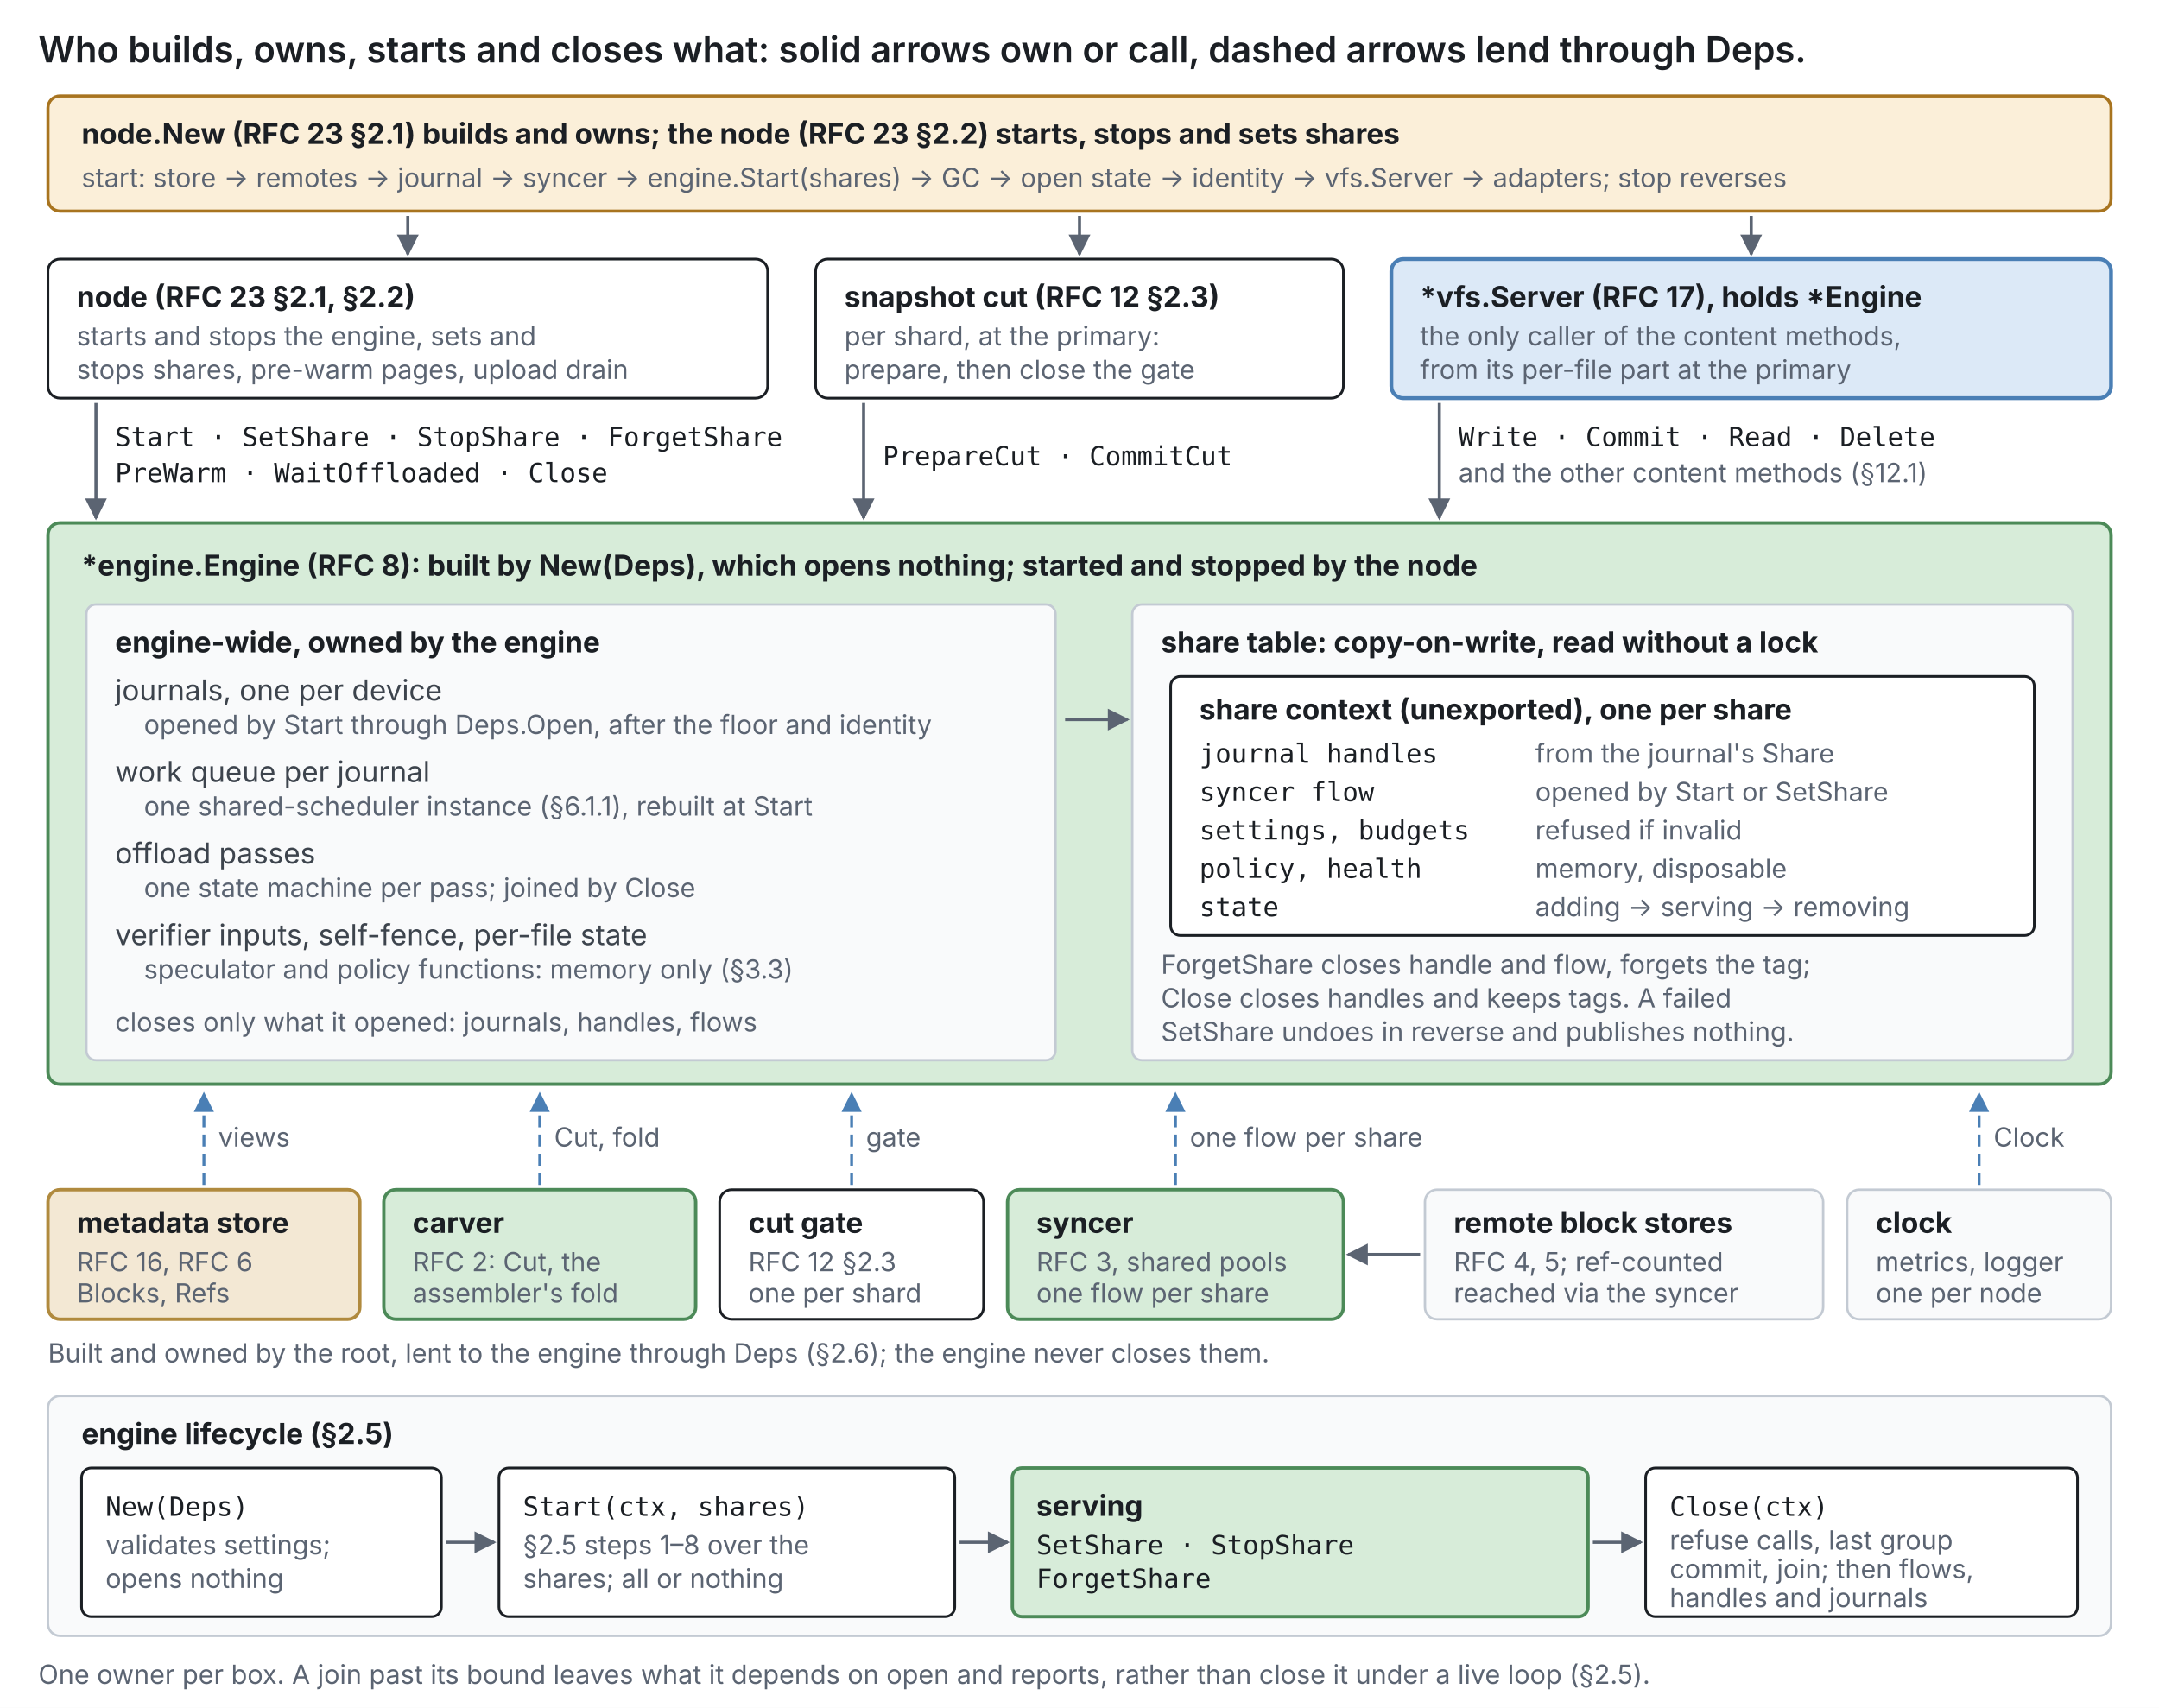
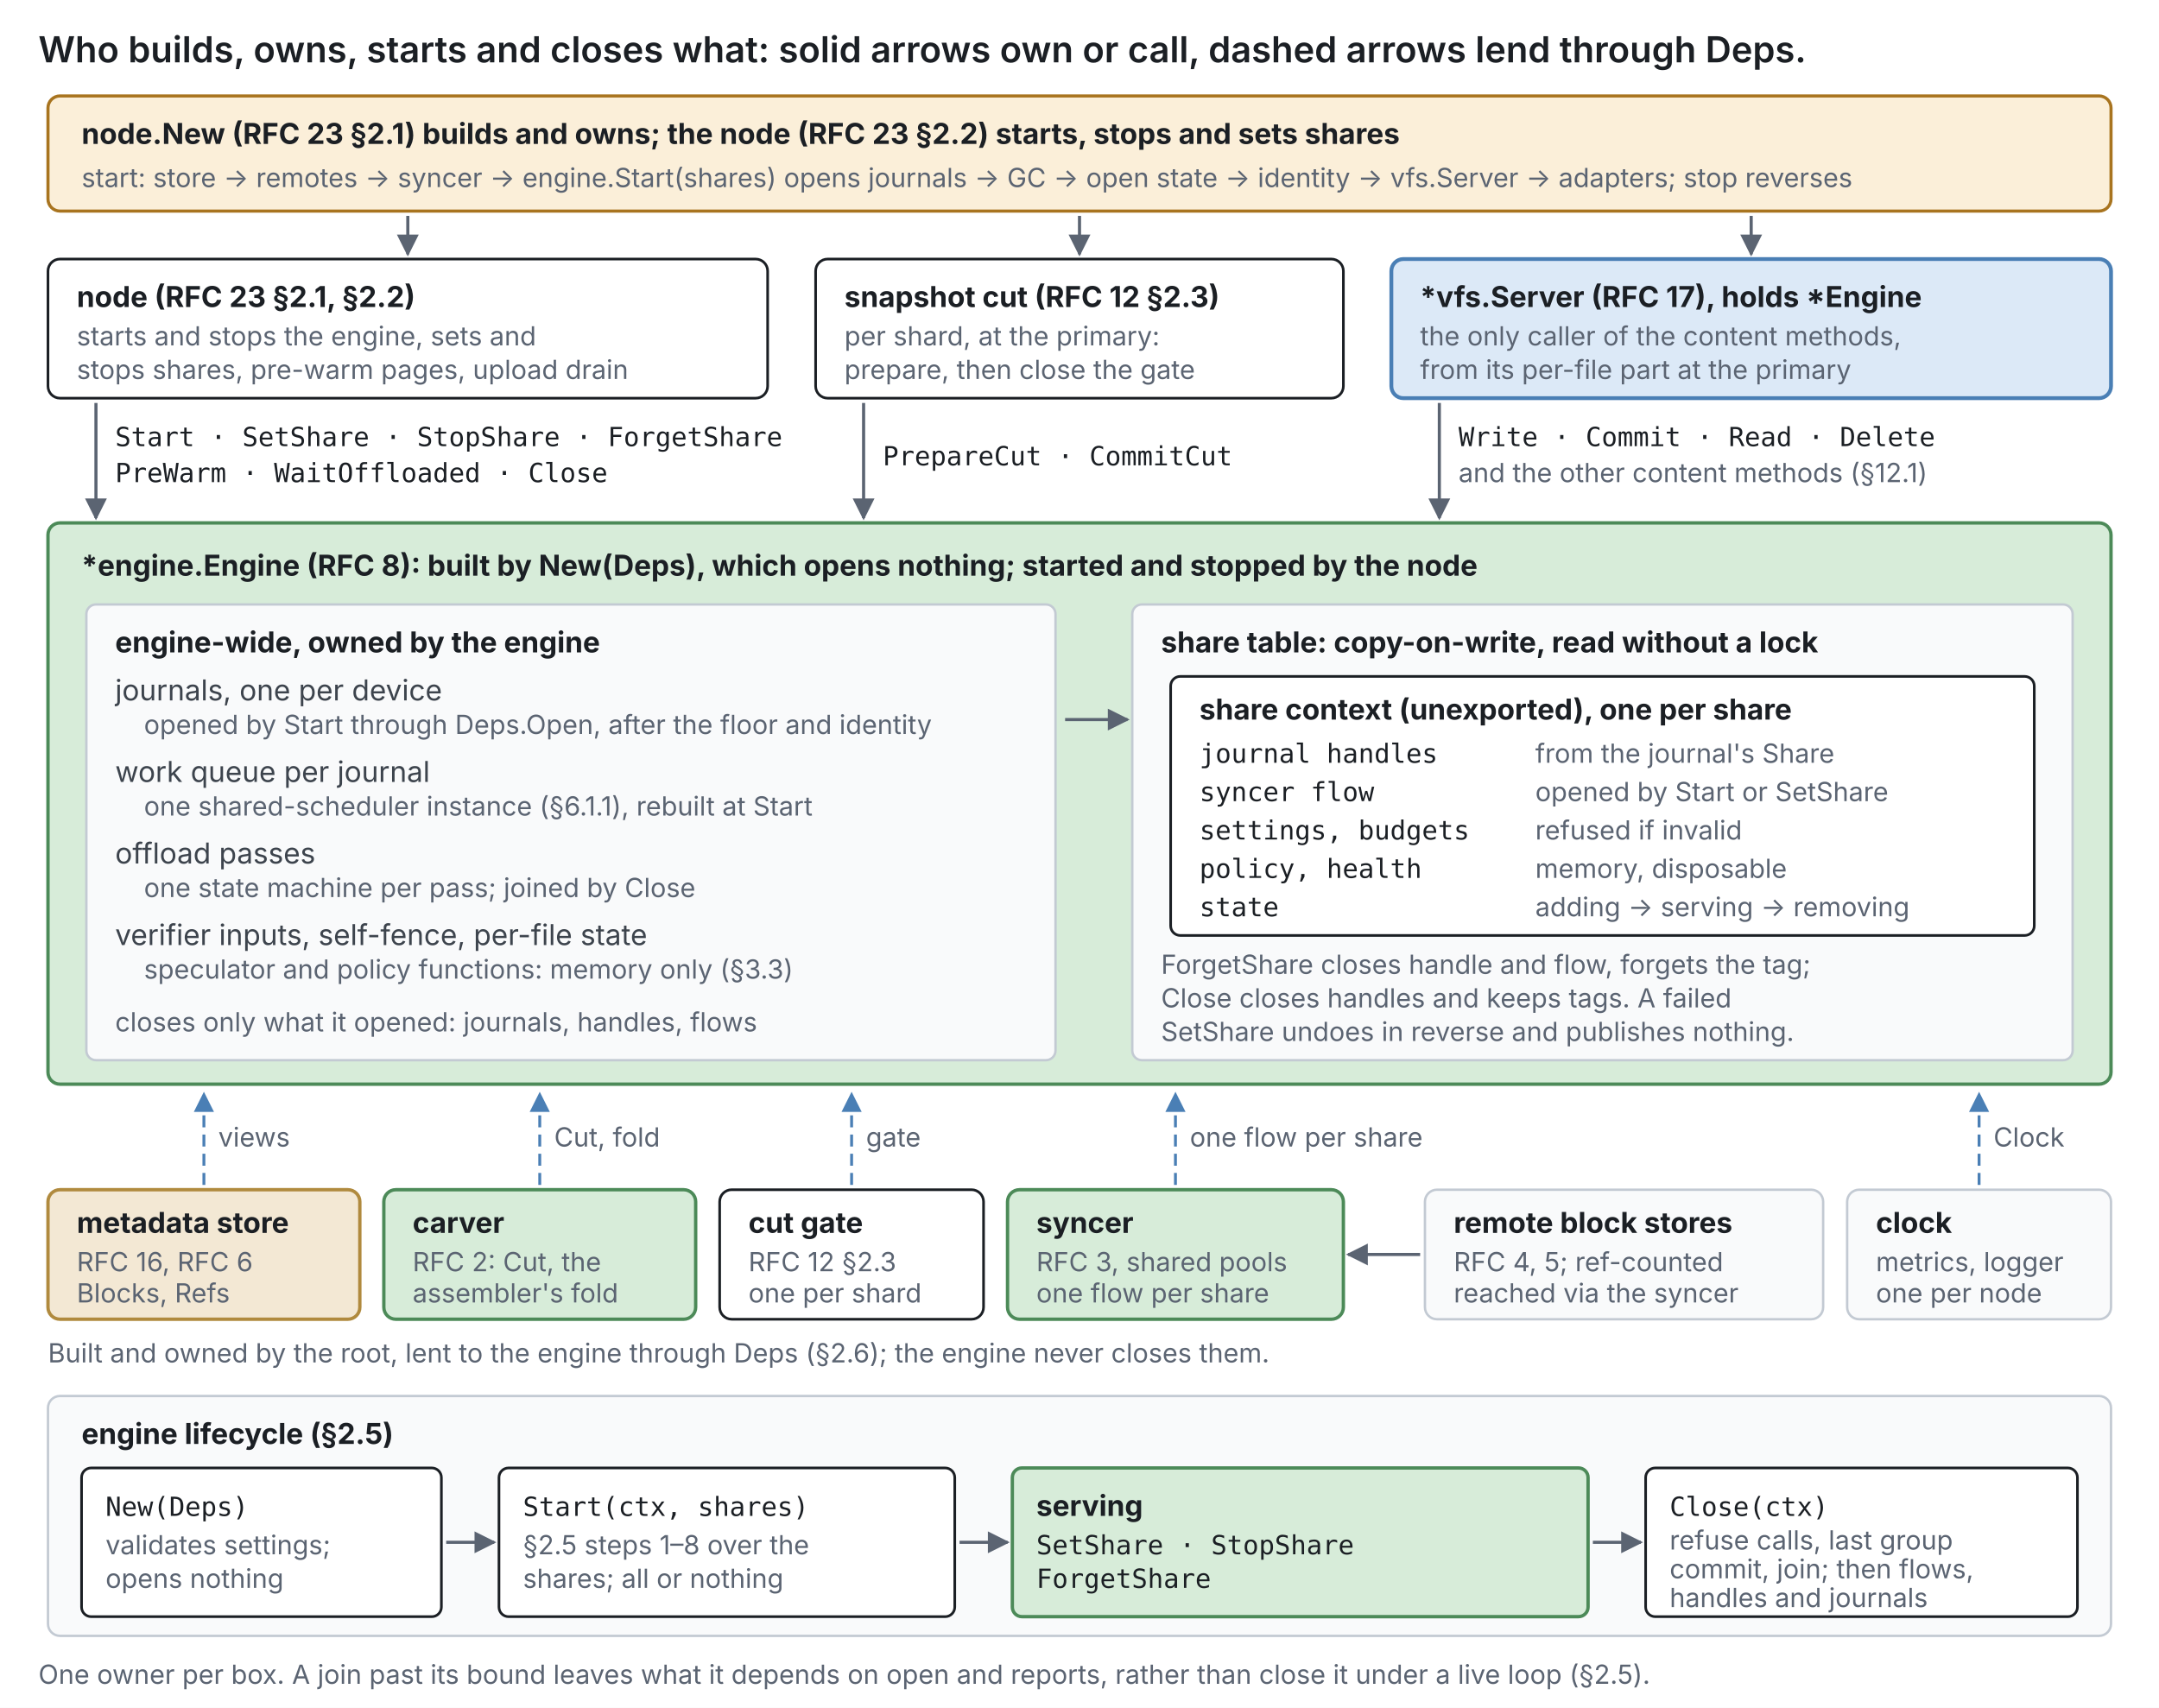
<svg xmlns="http://www.w3.org/2000/svg" viewBox="0 0 900 712" width="900" height="712" font-family="system-ui,-apple-system,Segoe UI,sans-serif">
  <defs>
    <style>
.t{font-size:15px;font-weight:600;fill:#1b1f24}.h{font-size:12px;font-weight:700;fill:#1b1f24}
.l{font-size:12px;fill:#3d444d}.s{font-size:11px;fill:#5b6472}
.m{font-family:ui-monospace,SFMono-Regular,Menlo,monospace;font-size:11px;fill:#1b1f24}
.vfs{fill:#dce9f7;stroke:#4a7fb5;stroke-width:1.6}.meta{fill:#f3e8d4;stroke:#b08a3e;stroke-width:1.4}
.data{fill:#d7ecd9;stroke:#4c8a58;stroke-width:1.4}.ext{fill:#f9fafb;stroke:#c3cad3;stroke-width:1}
.p{fill:#ffffff;stroke:#1b1f24;stroke-width:1.1}.k{fill:#fbefd9;stroke:#a8741f;stroke-width:1.3}
.arr{stroke:#5b6472;stroke-width:1.3;fill:none;marker-end:url(#h)}
.lend{stroke:#4a7fb5;stroke-width:1.2;stroke-dasharray:5 3;fill:none;marker-end:url(#b)}
</style>
    <marker id="h" viewBox="0 0 10 10" refX="9" refY="5" markerWidth="7" markerHeight="7" orient="auto-start-reverse">
      <path d="M0 0L10 5L0 10z" fill="#5b6472" />
    </marker>
    <marker id="b" viewBox="0 0 10 10" refX="9" refY="5" markerWidth="7" markerHeight="7" orient="auto-start-reverse">
      <path d="M0 0L10 5L0 10z" fill="#4a7fb5" />
    </marker>
  </defs>
  <rect width="900" height="712" fill="#ffffff" />
  <text x="16" y="26" class="t">Who builds, owns, starts and closes what: solid arrows own or call, dashed arrows lend through Deps.</text>
  <rect x="20" y="40" width="860" height="48" rx="5" class="k" />
  <text x="34" y="60" class="h">node.New (RFC 23 §2.1) builds and owns; the node (RFC 23 §2.2) starts, stops and sets shares</text>
-   <text x="34" y="78" class="s">start: store → remotes → journal → syncer → engine.Start(shares) → GC → open state → identity → vfs.Server → adapters; stop reverses</text>
+   <text x="34" y="78" class="s">start: store → remotes → syncer → engine.Start(shares) opens journals → GC → open state → identity → vfs.Server → adapters; stop reverses</text>
  <path d="M170 90V106" class="arr" />
  <path d="M450 90V106" class="arr" />
  <path d="M730 90V106" class="arr" />
  <rect x="20" y="108" width="300" height="58" rx="5" class="p" />
  <text x="32" y="128" class="h">node (RFC 23 §2.1, §2.2)</text>
  <text x="32" y="144" class="s">starts and stops the engine, sets and</text>
  <text x="32" y="158" class="s">stops shares, pre-warm pages, upload drain</text>
  <rect x="340" y="108" width="220" height="58" rx="5" class="p" />
  <text x="352" y="128" class="h">snapshot cut (RFC 12 §2.3)</text>
  <text x="352" y="144" class="s">per shard, at the primary:</text>
  <text x="352" y="158" class="s">prepare, then close the gate</text>
  <rect x="580" y="108" width="300" height="58" rx="5" class="vfs" />
  <text x="592" y="128" class="h">*vfs.Server (RFC 17), holds *Engine</text>
  <text x="592" y="144" class="s">the only caller of the content methods,</text>
  <text x="592" y="158" class="s">from its per-file part at the primary</text>
  <path d="M40 168V216" class="arr" />
  <text x="48" y="186" class="m">Start · SetShare · StopShare · ForgetShare</text>
  <text x="48" y="201" class="m">PreWarm · WaitOffloaded · Close</text>
  <path d="M360 168V216" class="arr" />
  <text x="368" y="194" class="m">PrepareCut · CommitCut</text>
  <path d="M600 168V216" class="arr" />
  <text x="608" y="186" class="m">Write · Commit · Read · Delete</text>
  <text x="608" y="201" class="s">and the other content methods (§12.1)</text>
  <rect x="20" y="218" width="860" height="234" rx="5" class="data" />
  <text x="34" y="240" class="h">*engine.Engine (RFC 8): built by New(Deps), which opens nothing; started and stopped by the node</text>
  <rect x="36" y="252" width="404" height="190" rx="4" class="ext" />
  <text x="48" y="272" class="h">engine-wide, owned by the engine</text>
  <text x="48" y="292" class="l">journals, one per device</text>
  <text x="60" y="306" class="s">opened by Start through Deps.Open, after the floor and identity</text>
  <text x="48" y="326" class="l">work queue per journal</text>
  <text x="60" y="340" class="s">one shared-scheduler instance (§6.1.1), rebuilt at Start</text>
  <text x="48" y="360" class="l">offload passes</text>
  <text x="60" y="374" class="s">one state machine per pass; joined by Close</text>
  <text x="48" y="394" class="l">verifier inputs, self-fence, per-file state</text>
  <text x="60" y="408" class="s">speculator and policy functions: memory only (§3.3)</text>
  <text x="48" y="430" class="s">closes only what it opened: journals, handles, flows</text>
  <path d="M444 300H470" class="arr" />
  <rect x="472" y="252" width="392" height="190" rx="4" class="ext" />
  <text x="484" y="272" class="h">share table: copy-on-write, read without a lock</text>
  <rect x="488" y="282" width="360" height="108" rx="4" class="p" />
  <text x="500" y="300" class="h">share context (unexported), one per share</text>
  <text x="500" y="318" class="m">journal handles</text>
  <text x="640" y="318" class="s">from the journal's Share</text>
  <text x="500" y="334" class="m">syncer flow</text>
  <text x="640" y="334" class="s">opened by Start or SetShare</text>
  <text x="500" y="350" class="m">settings, budgets</text>
  <text x="640" y="350" class="s">refused if invalid</text>
  <text x="500" y="366" class="m">policy, health</text>
  <text x="640" y="366" class="s">memory, disposable</text>
  <text x="500" y="382" class="m">state</text>
  <text x="640" y="382" class="s">adding → serving → removing</text>
  <text x="484" y="406" class="s">ForgetShare closes handle and flow, forgets the tag;</text>
  <text x="484" y="420" class="s">Close closes handles and keeps tags. A failed</text>
  <text x="484" y="434" class="s">SetShare undoes in reverse and publishes nothing.</text>
  <path d="M85 494V456" class="lend" />
  <text x="91" y="478" class="s">views</text>
  <path d="M225 494V456" class="lend" />
  <text x="231" y="478" class="s">Cut, fold</text>
  <path d="M355 494V456" class="lend" />
  <text x="361" y="478" class="s">gate</text>
  <path d="M490 494V456" class="lend" />
  <text x="496" y="478" class="s">one flow per share</text>
  <path d="M825 494V456" class="lend" />
  <text x="831" y="478" class="s">Clock</text>
  <rect x="20" y="496" width="130" height="54" rx="5" class="meta" />
  <text x="32" y="514" class="h">metadata store</text>
  <text x="32" y="530" class="s">RFC 16, RFC 6</text>
  <text x="32" y="543" class="s">Blocks, Refs</text>
  <rect x="160" y="496" width="130" height="54" rx="5" class="data" />
  <text x="172" y="514" class="h">carver</text>
  <text x="172" y="530" class="s">RFC 2: Cut, the</text>
  <text x="172" y="543" class="s">assembler's fold</text>
  <rect x="300" y="496" width="110" height="54" rx="5" class="p" />
  <text x="312" y="514" class="h">cut gate</text>
  <text x="312" y="530" class="s">RFC 12 §2.3</text>
  <text x="312" y="543" class="s">one per shard</text>
  <rect x="420" y="496" width="140" height="54" rx="5" class="data" />
  <text x="432" y="514" class="h">syncer</text>
  <text x="432" y="530" class="s">RFC 3, shared pools</text>
  <text x="432" y="543" class="s">one flow per share</text>
  <path d="M592 523H562" class="arr" />
  <rect x="594" y="496" width="166" height="54" rx="5" class="ext" />
  <text x="606" y="514" class="h">remote block stores</text>
  <text x="606" y="530" class="s">RFC 4, 5; ref-counted</text>
  <text x="606" y="543" class="s">reached via the syncer</text>
  <rect x="770" y="496" width="110" height="54" rx="5" class="ext" />
  <text x="782" y="514" class="h">clock</text>
  <text x="782" y="530" class="s">metrics, logger</text>
  <text x="782" y="543" class="s">one per node</text>
  <text x="20" y="568" class="s">Built and owned by the root, lent to the engine through Deps (§2.6); the engine never closes them.</text>
  <rect x="20" y="582" width="860" height="100" rx="5" class="ext" />
  <text x="34" y="602" class="h">engine lifecycle (§2.5)</text>
  <rect x="34" y="612" width="150" height="62" rx="4" class="p" />
  <text x="44" y="632" class="m">New(Deps)</text>
  <text x="44" y="648" class="s">validates settings;</text>
  <text x="44" y="662" class="s">opens nothing</text>
  <path d="M186 643H206" class="arr" />
  <rect x="208" y="612" width="190" height="62" rx="4" class="p" />
  <text x="218" y="632" class="m">Start(ctx, shares)</text>
  <text x="218" y="648" class="s">§2.5 steps 1–8 over the</text>
  <text x="218" y="662" class="s">shares; all or nothing</text>
  <path d="M400 643H420" class="arr" />
  <rect x="422" y="612" width="240" height="62" rx="4" class="data" />
  <text x="432" y="632" class="h">serving</text>
  <text x="432" y="648" class="m">SetShare · StopShare</text>
  <text x="432" y="662" class="m">ForgetShare</text>
  <path d="M664 643H684" class="arr" />
  <rect x="686" y="612" width="180" height="62" rx="4" class="p" />
  <text x="696" y="632" class="m">Close(ctx)</text>
  <text x="696" y="646" class="s">refuse calls, last group</text>
  <text x="696" y="658" class="s">commit, join; then flows,</text>
  <text x="696" y="670" class="s">handles and journals</text>
  <text x="16" y="702" class="s">One owner per box. A join past its bound leaves what it depends on open and reports, rather than close it under a live loop (§2.5).</text>
</svg>
